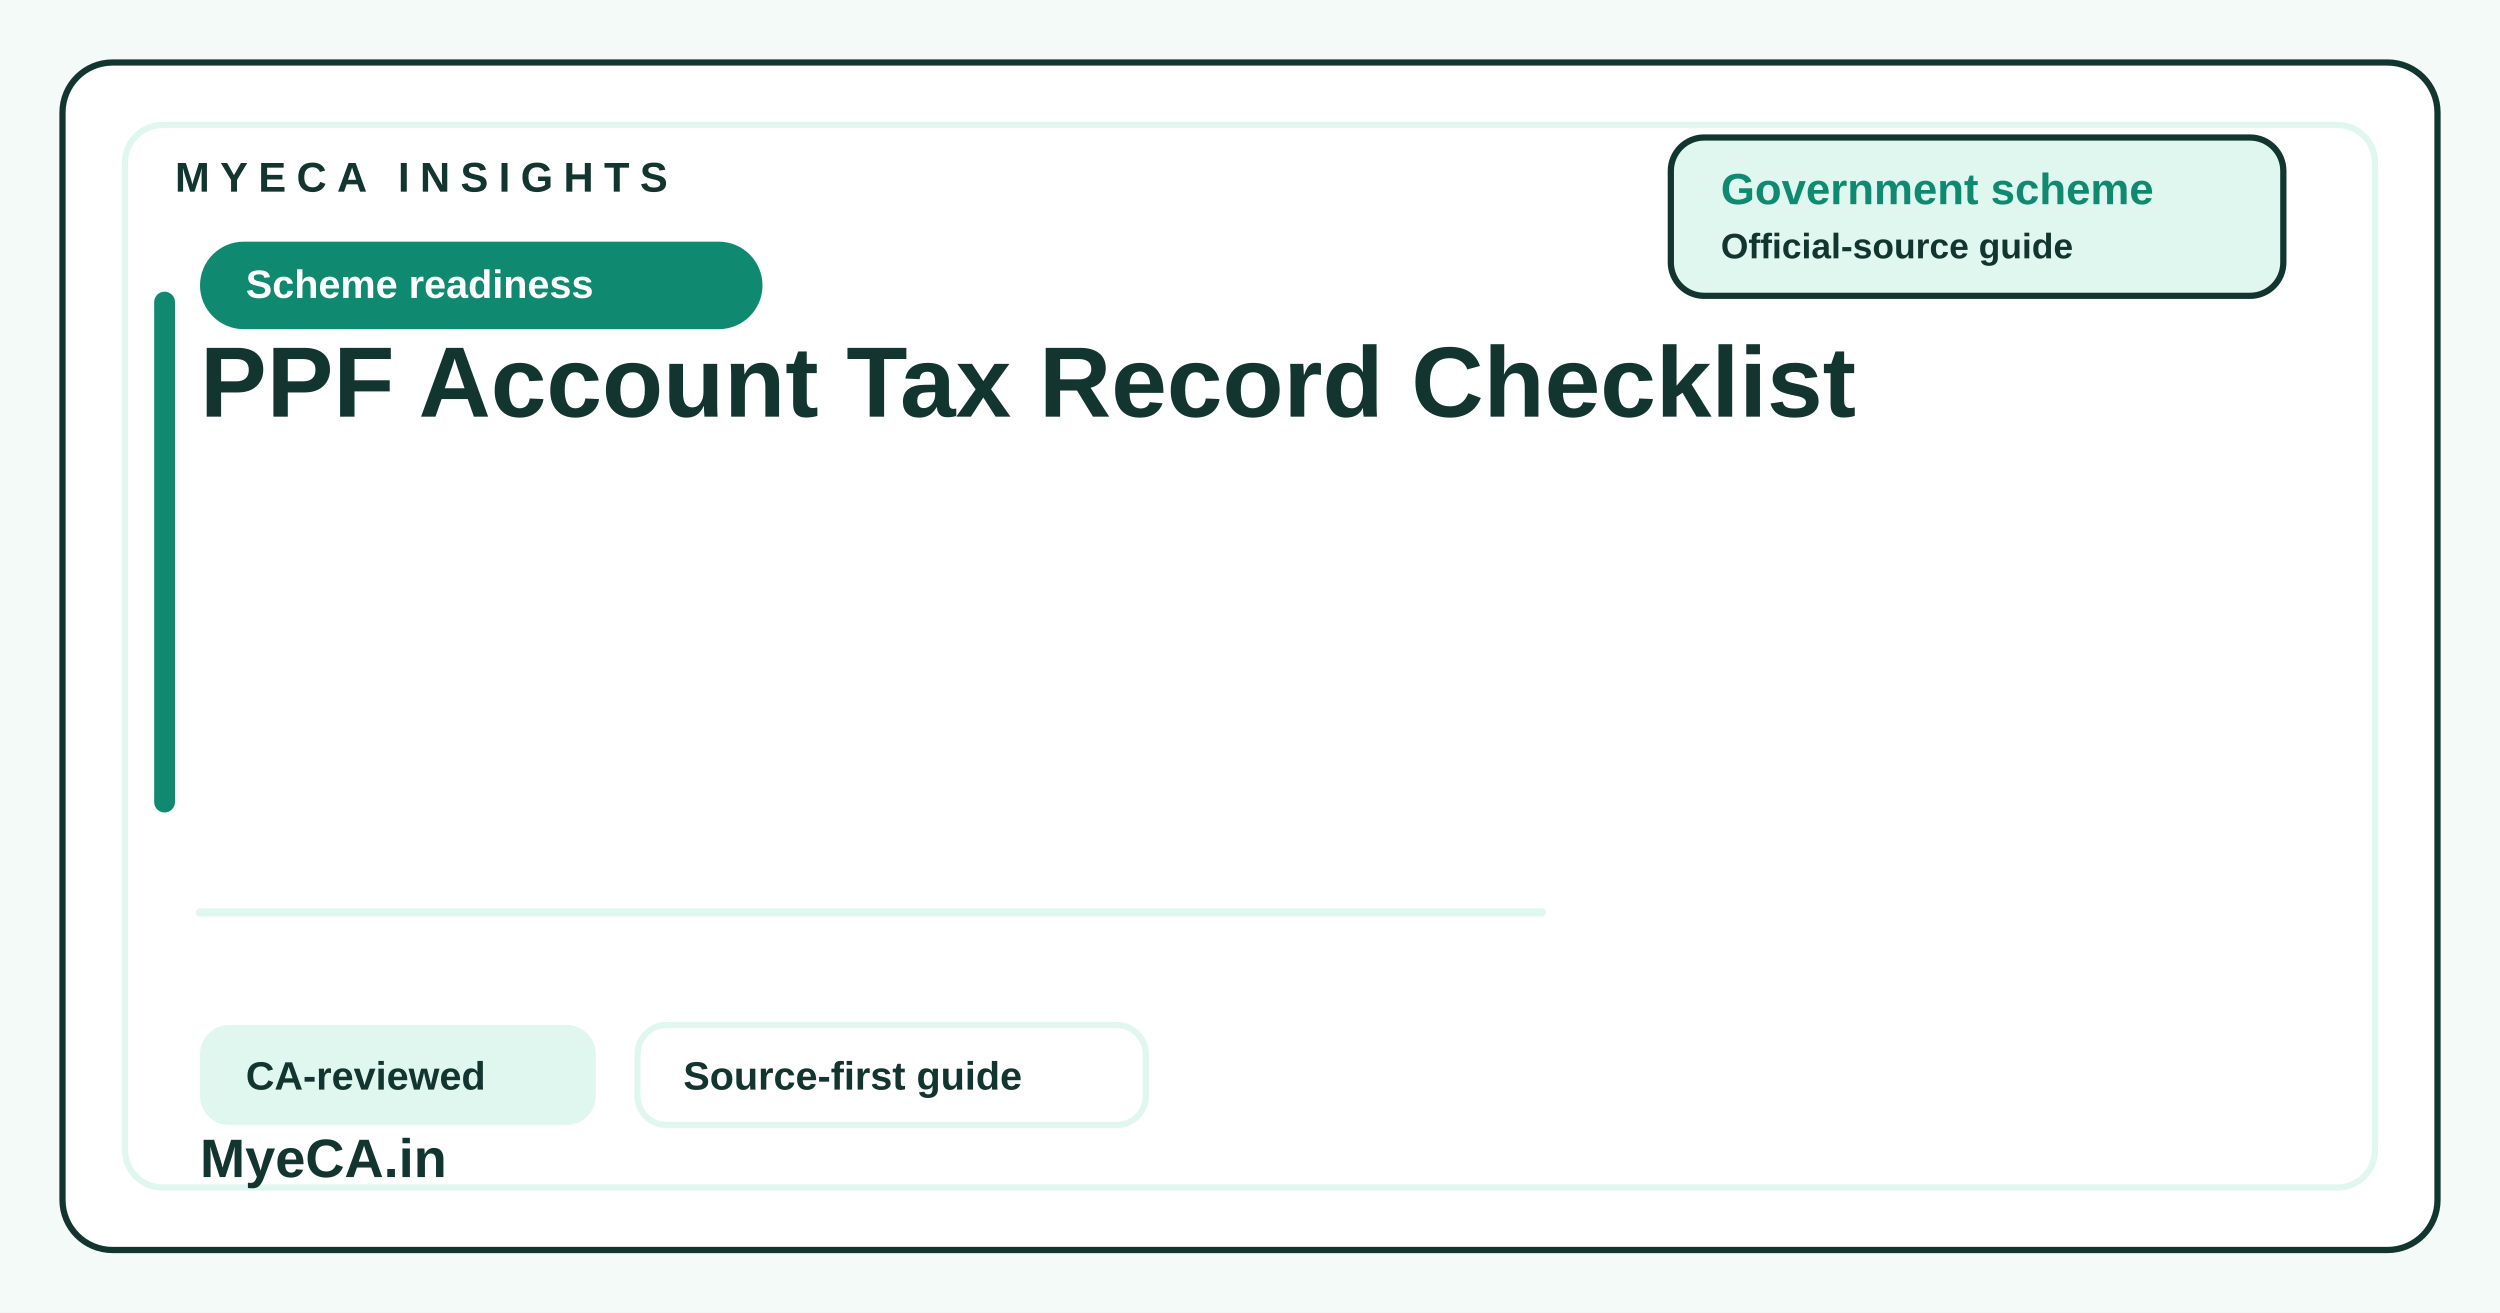
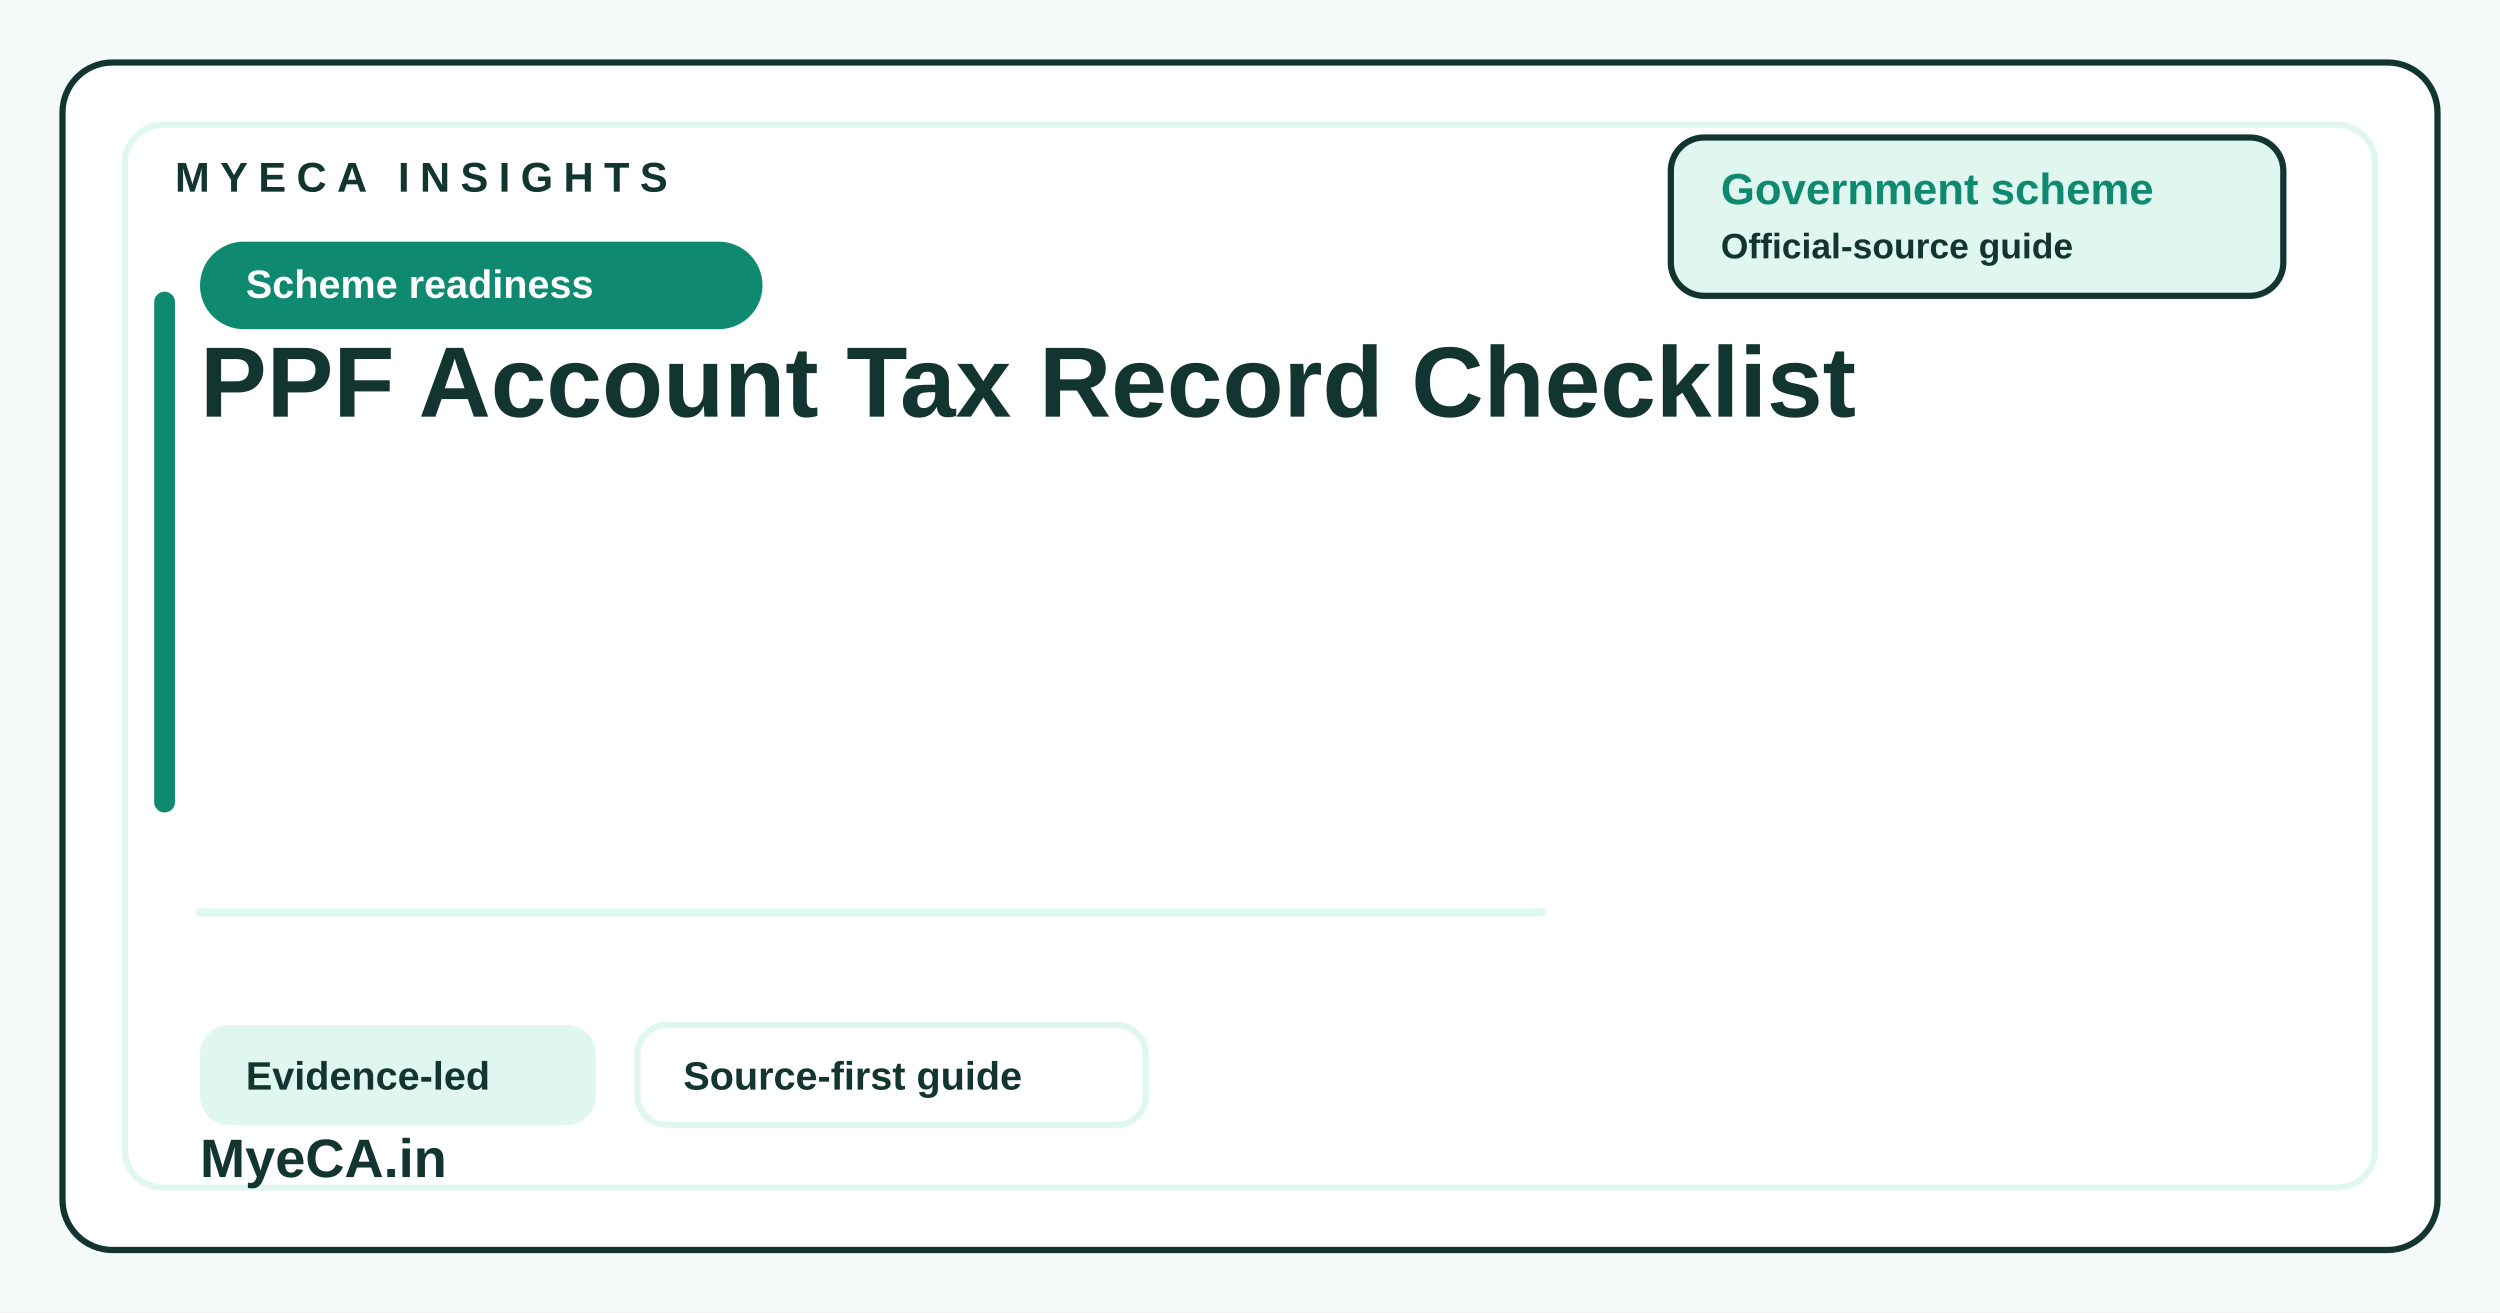
<svg xmlns="http://www.w3.org/2000/svg" width="1200" height="630" viewBox="0 0 1200 630" role="img" aria-labelledby="title desc">
  <rect width="1200" height="630" fill="#f3faf7" />
  <rect x="30" y="30" width="1140" height="570" rx="24" fill="#ffffff" stroke="#12352f" stroke-width="3" />
  <rect x="60" y="60" width="1080" height="510" rx="18" fill="none" stroke="#dff7ef" stroke-width="3" />
  <rect x="74" y="140" width="10" height="250" rx="5" fill="#0f8a70" />
  <text x="84" y="92" font-family="Arial, Helvetica, sans-serif" font-size="20" font-weight="900" letter-spacing="5" fill="#12352f">MYECA INSIGHTS</text>
  <g transform="translate(802 66)">
    <rect x="0" y="0" width="294" height="76" rx="16" fill="#dff7ef" stroke="#12352f" stroke-width="3" />
    <text x="24" y="32" font-family="Arial, Helvetica, sans-serif" font-size="21" font-weight="900" fill="#0f8a70">Government scheme</text>
    <text x="24" y="58" font-family="Arial, Helvetica, sans-serif" font-size="17" font-weight="800" fill="#12352f">Official-source guide</text>
  </g>
  <rect x="96" y="116" width="270" height="42" rx="21" fill="#0f8a70" />
  <text x="118" y="143" font-family="Arial, Helvetica, sans-serif" font-size="19" font-weight="900" fill="#ffffff">Scheme readiness</text>
  <text x="96" y="200" font-family="Arial, Helvetica, sans-serif" font-size="48" font-weight="900" fill="#12352f">PPF Account Tax Record Checklist</text>
  <line x1="96" y1="438" x2="740" y2="438" stroke="#dff7ef" stroke-width="4" stroke-linecap="round" />
  <g transform="translate(96 492)">
    <rect x="0" y="0" width="190" height="48" rx="14" fill="#dff7ef" />
-     <text x="22" y="31" font-family="Arial, Helvetica, sans-serif" font-size="19" font-weight="900" fill="#12352f">CA-reviewed</text>
+     <text x="22" y="31" font-family="Arial, Helvetica, sans-serif" font-size="19" font-weight="900" fill="#12352f">Evidence-led</text>
  </g>
  <g transform="translate(306 492)">
    <rect x="0" y="0" width="244" height="48" rx="14" fill="#ffffff" stroke="#dff7ef" stroke-width="3" />
    <text x="22" y="31" font-family="Arial, Helvetica, sans-serif" font-size="19" font-weight="900" fill="#12352f">Source-first guide</text>
  </g>
  <text x="96" y="565" font-family="Arial, Helvetica, sans-serif" font-size="26" font-weight="900" fill="#12352f">MyeCA.in</text>
</svg>
